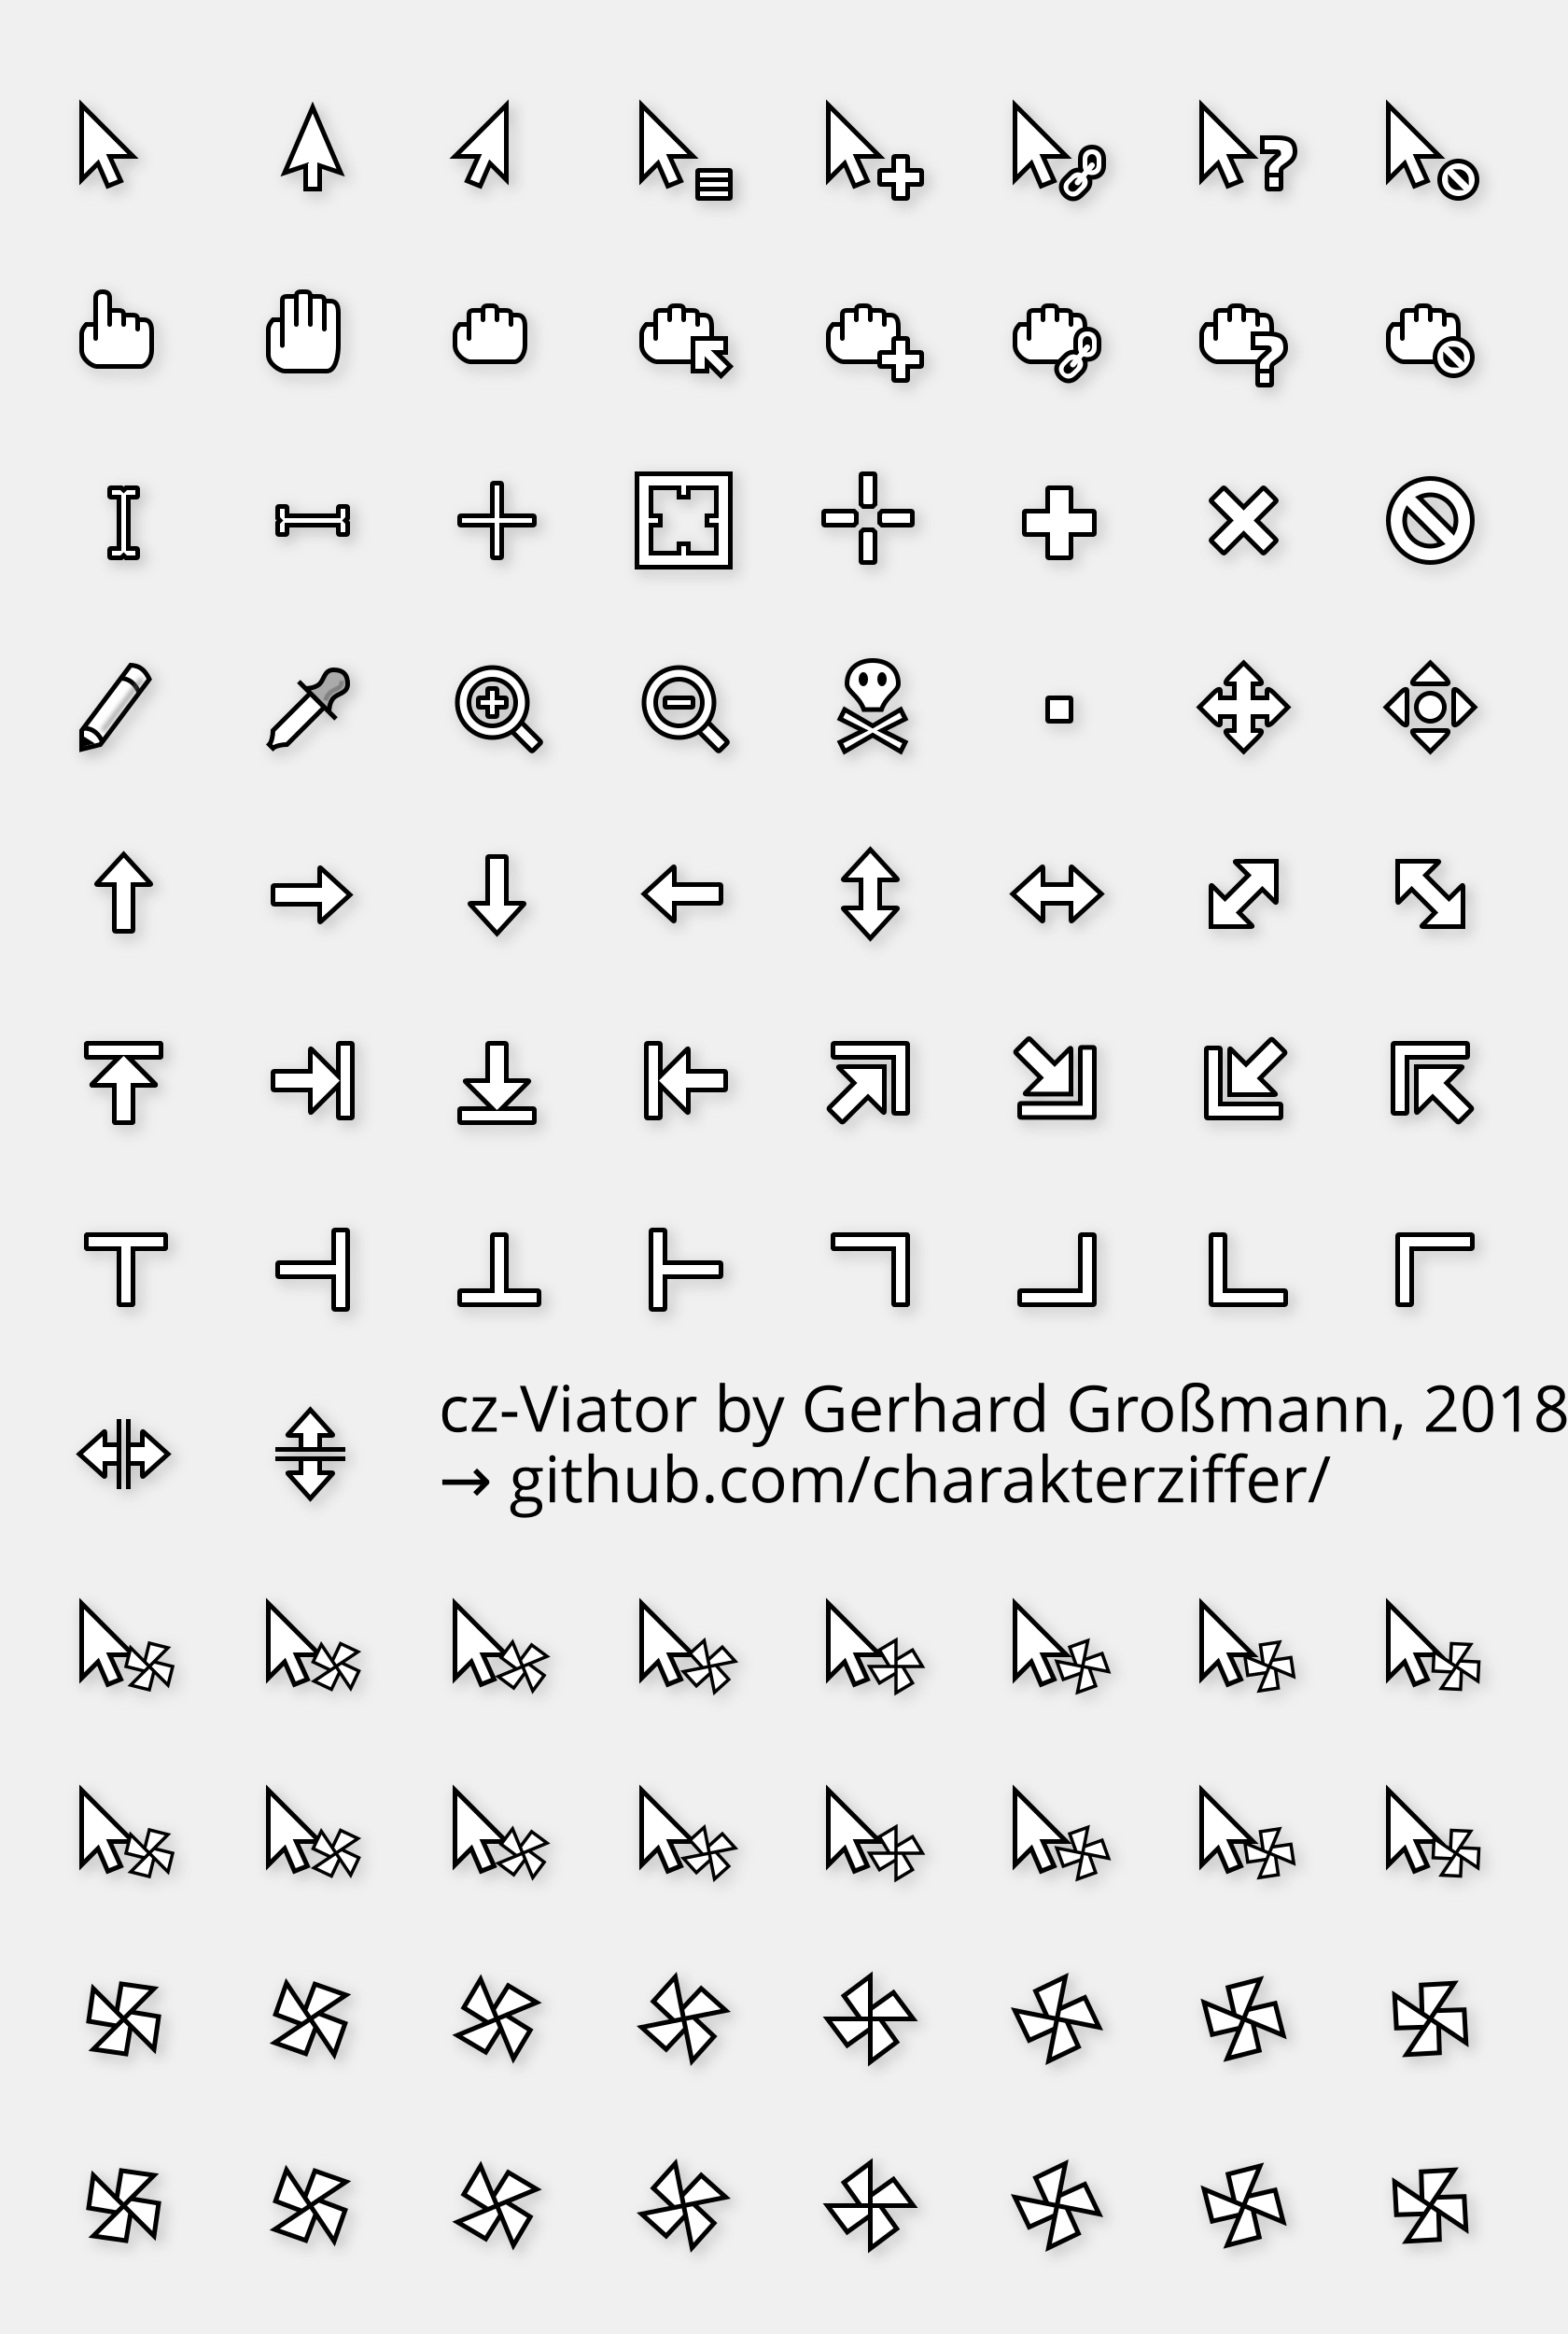
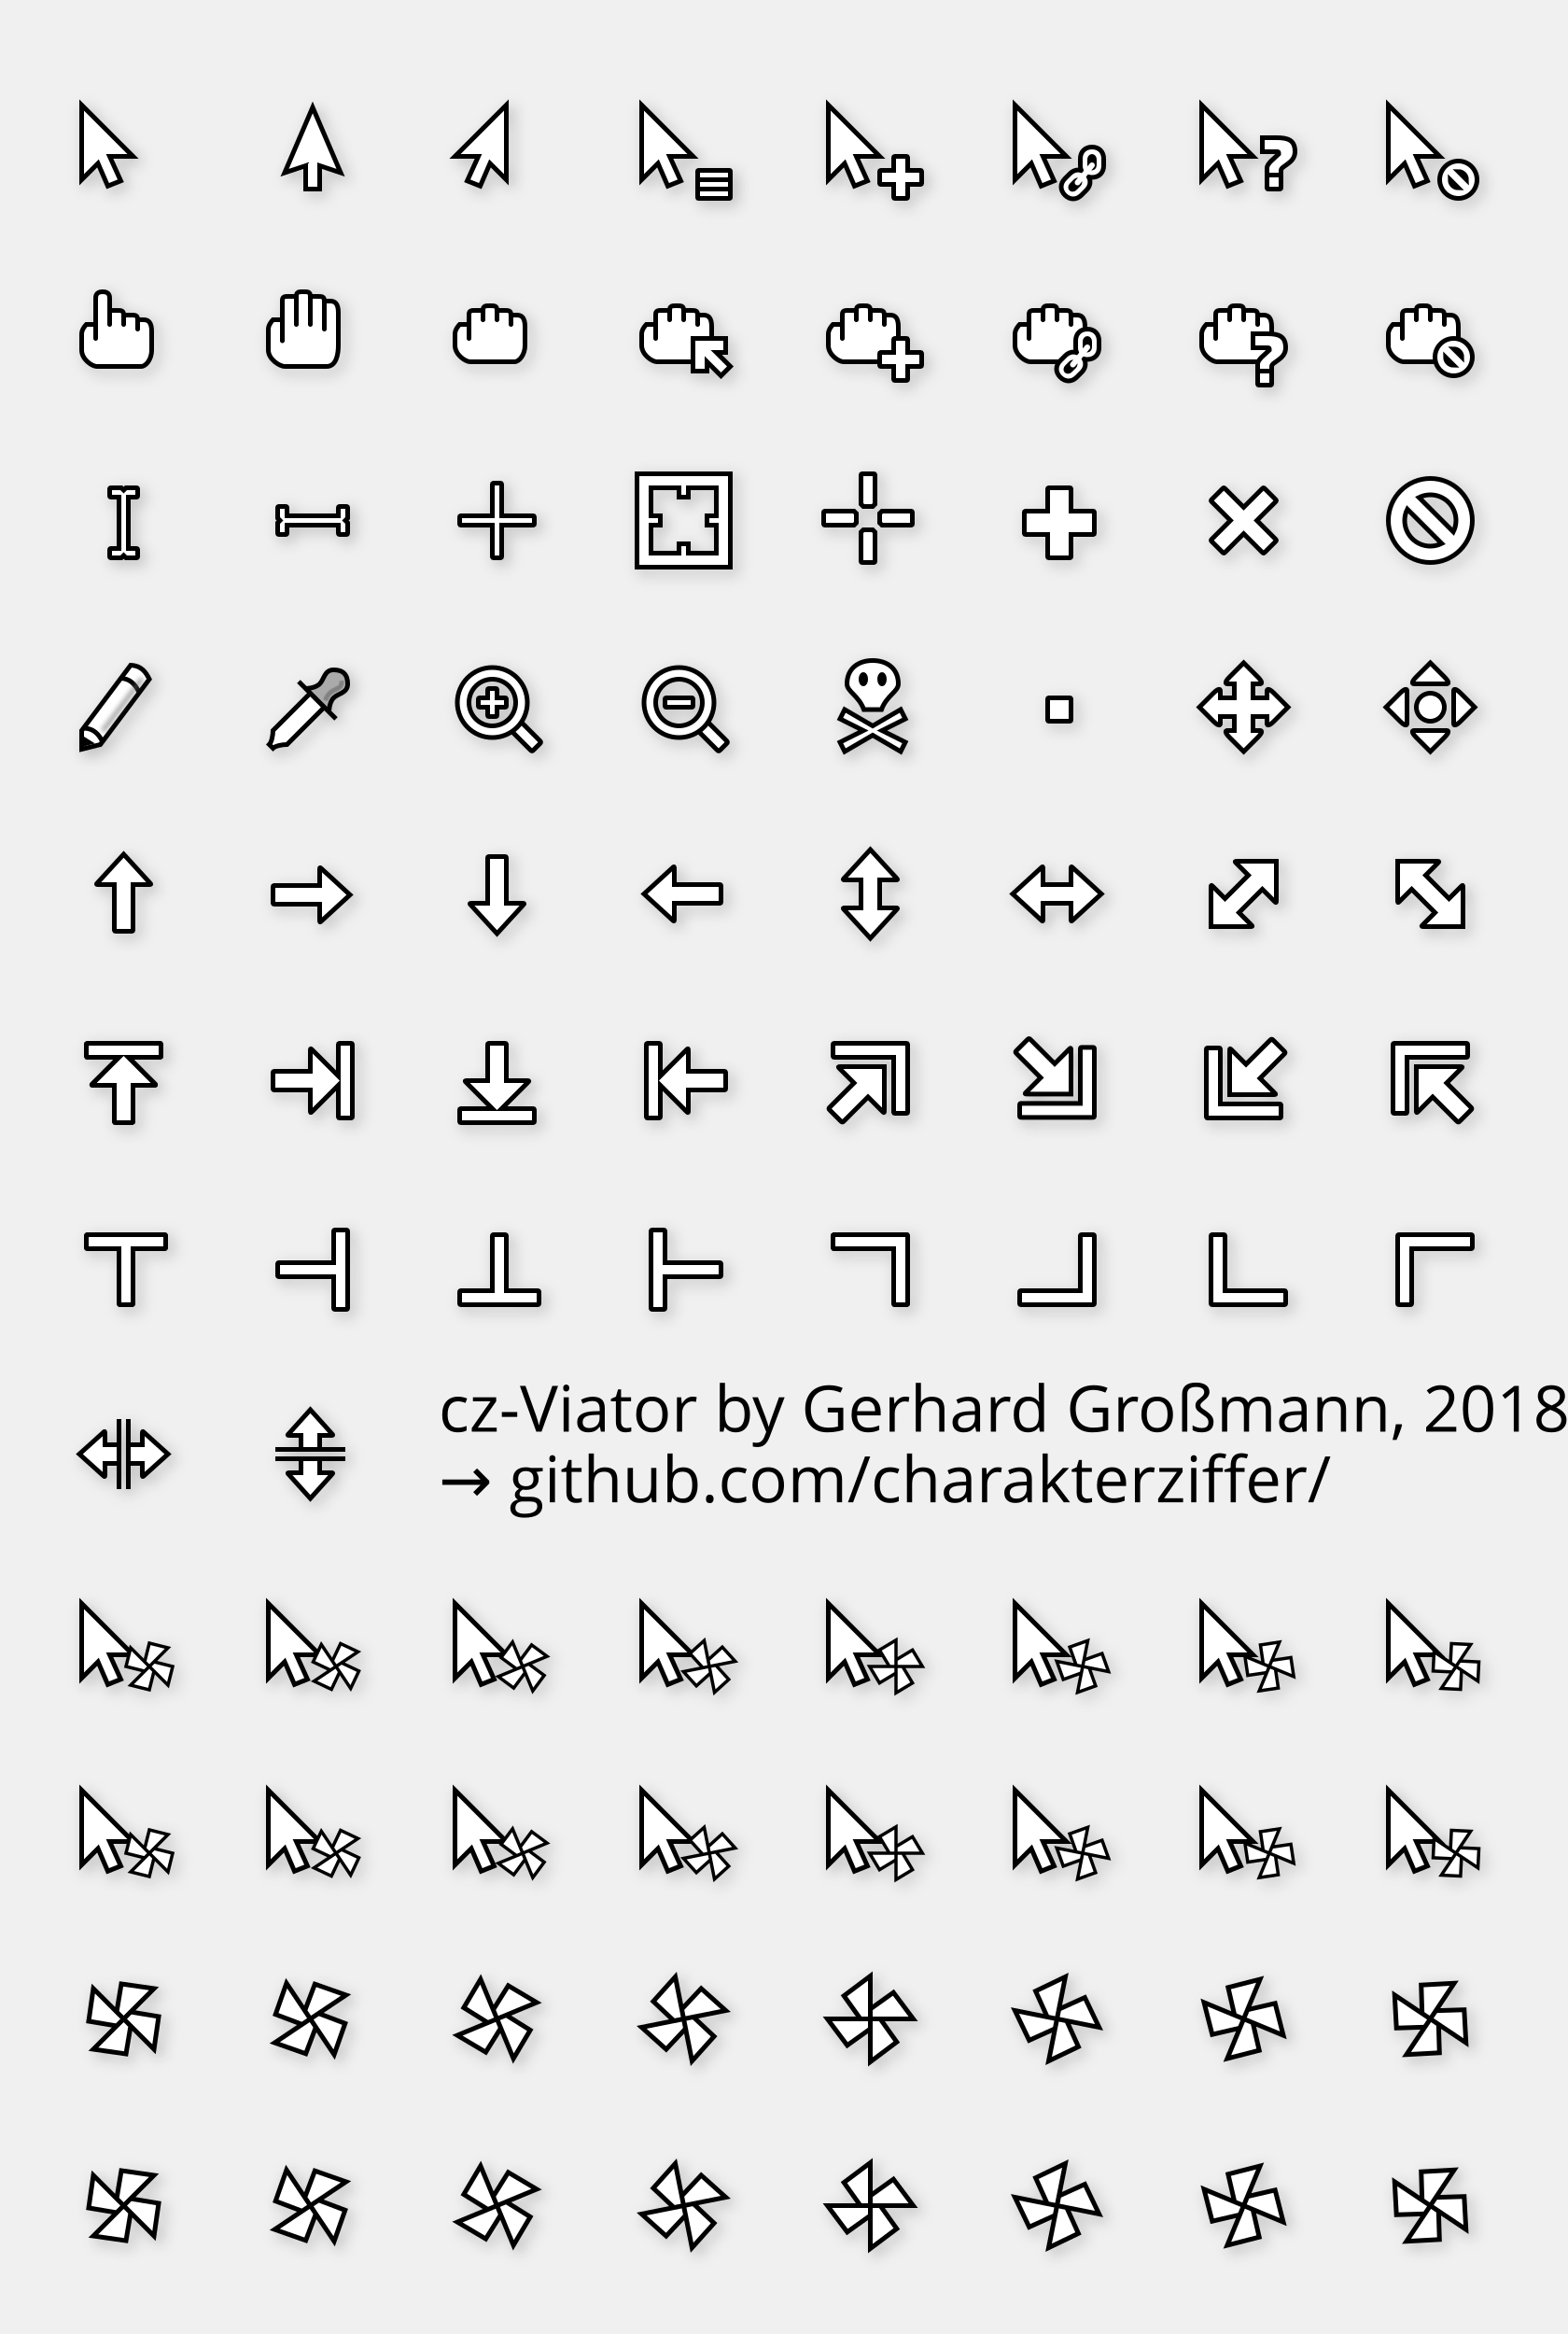
<svg xmlns="http://www.w3.org/2000/svg" xmlns:xlink="http://www.w3.org/1999/xlink" width="336" height="500" id="svg2" version="1.1">
  <defs id="defs4">
    <filter style="color-interpolation-filters:sRGB" id="shadow-blur" x="-0.012" width="1.024" y="-0.008" height="1.016">
      <feGaussianBlur stdDeviation="1.513" id="feGaussianBlur4499" />
    </filter>
    <filter style="color-interpolation-filters:sRGB" id="filter4484" x="-0.14" width="1.279" y="-0.105" height="1.21">
      <feGaussianBlur stdDeviation="0.495" id="feGaussianBlur4486" />
    </filter>
    <filter style="color-interpolation-filters:sRGB" id="filter4488" x="-0.132" width="1.264" y="-0.11" height="1.22">
      <feGaussianBlur stdDeviation="0.193" id="feGaussianBlur4490" />
    </filter>
  </defs>
  <g id="layer3" style="display:none;opacity:0.35;stroke:none" transform="translate(0,-80)">
    <rect style="fill:#cccc99" id="left_ptr" width="24" height="24" x="15" y="100" />
    <rect y="140" x="15" height="24" width="24" id="pointing_hand" style="fill:#99cccc" />
    <rect y="180" x="15" height="24" width="24" id="text" style="fill:#cccc99" />
    <rect y="220" x="15" height="24" width="24" id="pencil" style="fill:#99cccc" />
    <rect y="260" x="15" height="24" width="24" id="up-arrow" style="fill:#cccc99" />
    <rect y="300" x="15" height="24" width="24" id="n-resize" style="fill:#cccc99" />
    <rect y="340" x="15" height="24" width="24" id="top_tee" style="fill:#cccc99" />
    <rect y="380" x="15" height="24" width="24" id="col-resize" style="fill:#99cccc" />
    <rect y="420" x="15" height="24" width="24" id="progress-01" style="fill:#99cccc" />
    <rect y="460" x="15" height="24" width="24" id="progress-09" style="fill:#cc99cc" />
    <rect y="500" x="15" height="24" width="24" id="wait-01" style="fill:#cccc99" />
    <rect y="540" x="15" height="24" width="24" id="wait-09" style="fill:#cc99cc" />
    <rect y="100" x="55" height="24" width="24" id="center_ptr" style="fill:#cccc99" />
    <rect y="140" x="55" height="24" width="24" id="openhand" style="fill:#99cccc" />
    <rect y="180" x="55" height="24" width="24" id="vertical-text" style="fill:#cc99cc" />
    <rect y="220" x="55" height="24" width="24" id="color-picker" style="fill:#99cccc" />
    <rect y="260" x="55" height="24" width="24" id="right-arrow" style="fill:#cc99cc" />
    <rect y="300" x="55" height="24" width="24" id="e-resize" style="fill:#cc99cc" />
    <rect y="340" x="55" height="24" width="24" id="right_tee" style="fill:#cc99cc" />
    <rect y="380" x="55" height="24" width="24" id="row-resize" style="fill:#cc99cc" />
    <rect y="420" x="55" height="24" width="24" id="progress-02" style="fill:#cc99cc" />
    <rect y="460" x="55" height="24" width="24" id="progress-10" style="fill:#cc99cc" />
    <rect y="500" x="55" height="24" width="24" id="wait-02" style="fill:#cc99cc" />
    <rect y="540" x="55" height="24" width="24" id="wait-10" style="fill:#cc99cc" />
    <rect y="100" x="95" height="24" width="24" id="right_ptr" style="fill:#cccc99" />
    <rect y="140" x="95" height="24" width="24" id="closedhand" style="fill:#99cccc" />
    <rect y="180" x="95" height="24" width="24" id="crosshair" style="fill:#cccc99" />
    <rect y="220" x="95" height="24" width="24" id="zoom-in" style="fill:#cccc99" />
    <rect y="260" x="95" height="24" width="24" id="down-arrow" style="fill:#cc99cc" />
    <rect y="300" x="95" height="24" width="24" id="s-resize" style="fill:#cc99cc" />
    <rect y="340" x="95" height="24" width="24" id="bottom_tee" style="fill:#cc99cc" />
    <rect y="420" x="95" height="24" width="24" id="progress-03" style="fill:#cc99cc" />
    <rect y="460" x="95" height="24" width="24" id="progress-11" style="fill:#cc99cc" />
    <rect y="500" x="95" height="24" width="24" id="wait-03" style="fill:#cc99cc" />
    <rect y="540" x="95" height="24" width="24" id="wait-11" style="fill:#cc99cc" />
    <rect y="100" x="135" height="24" width="24" id="context-menu" style="fill:#cc99cc" />
    <rect y="140" x="135" height="24" width="24" id="dnd-move" style="fill:#cc99cc" />
    <rect y="180" x="135" height="24" width="24" id="dotbox" style="fill:#cccc99" />
    <rect y="220" x="135" height="24" width="24" id="zoom-out" style="fill:#cc99cc" />
    <rect y="260" x="135" height="24" width="24" id="left-arrow" style="fill:#cc99cc" />
    <rect y="300" x="135" height="24" width="24" id="w-resize" style="fill:#cc99cc" />
    <rect y="340" x="135" height="24" width="24" id="left_tee" style="fill:#cc99cc" />
    <rect y="420" x="135" height="24" width="24" id="progress-04" style="fill:#cc99cc" />
    <rect y="460" x="135" height="24" width="24" id="progress-12" style="fill:#cc99cc" />
    <rect y="500" x="135" height="24" width="24" id="wait-04" style="fill:#cc99cc" />
    <rect y="540" x="135" height="24" width="24" id="wait-12" style="fill:#cc99cc" />
    <rect y="100" x="175" height="24" width="24" id="copy" style="fill:#cc99cc" />
    <rect y="140" x="175" height="24" width="24" id="dnd-copy" style="fill:#cc99cc" />
    <rect y="180" x="175" height="24" width="24" id="cross" style="fill:#cccc99" />
    <rect y="220" x="175" height="24" width="24" id="pirate" style="fill:#cccc99" />
    <rect y="260" x="175" height="24" width="24" id="ns-resize" style="fill:#cccc99" />
    <rect y="300" x="175" height="24" width="24" id="ne-resize" style="fill:#cccc99" />
    <rect y="340" x="175" height="24" width="24" id="ur_angle" style="fill:#cccc99" />
    <rect y="420" x="175" height="24" width="24" id="progress-05" style="fill:#cc99cc" />
    <rect y="460" x="175" height="24" width="24" id="progress-13" style="fill:#cc99cc" />
    <rect y="500" x="175" height="24" width="24" id="wait-05" style="fill:#cc99cc" />
    <rect y="540" x="175" height="24" width="24" id="wait-13" style="fill:#cc99cc" />
    <rect y="100" x="215" height="24" width="24" id="link" style="fill:#99cccc" />
    <rect y="140" x="215" height="24" width="24" id="dnd-link" style="fill:#cc99cc" />
    <rect y="180" x="215" height="24" width="24" id="cell" style="fill:#cccc99" />
    <rect y="220" x="215" height="24" width="24" id="dot" style="fill:#cccc99" />
    <rect y="260" x="215" height="24" width="24" id="ew-resize" style="fill:#cc99cc" />
    <rect y="300" x="215" height="24" width="24" id="se-resize" style="fill:#cc99cc" />
    <rect y="340" x="215" height="24" width="24" id="lr_angle" style="fill:#cc99cc" />
    <rect y="420" x="215" height="24" width="24" id="progress-06" style="fill:#cc99cc" />
    <rect y="460" x="215" height="24" width="24" id="progress-14" style="fill:#cc99cc" />
    <rect y="500" x="215" height="24" width="24" id="wait-06" style="fill:#cc99cc" />
    <rect y="540" x="215" height="24" width="24" id="wait-14" style="fill:#cc99cc" />
    <rect y="100" x="255" height="24" width="24" id="help" style="fill:#cc99cc" />
    <rect y="140" x="255" height="24" width="24" id="dnd-ask" style="fill:#cc99cc" />
    <rect y="180" x="255" height="24" width="24" id="x-cursor" style="fill:#cccc99" />
    <rect y="220" x="255" height="24" width="24" id="move" style="fill:#cccc99" />
    <rect y="260" x="255" height="24" width="24" id="nesw-resize" style="fill:#cccc99" />
    <rect y="300" x="255" height="24" width="24" id="sw-resize" style="fill:#cc99cc" />
    <rect y="340" x="255" height="24" width="24" id="ll_angle" style="fill:#cc99cc" />
    <rect y="420" x="255" height="24" width="24" id="progress-07" style="fill:#cc99cc" />
    <rect y="460" x="255" height="24" width="24" id="progress-15" style="fill:#cc99cc" />
    <rect y="500" x="255" height="24" width="24" id="wait-07" style="fill:#cc99cc" />
    <rect y="540" x="255" height="24" width="24" id="wait-15" style="fill:#cc99cc" />
    <rect y="100" x="295" height="24" width="24" id="circle" style="fill:#cc99cc" />
    <rect y="140" x="295" height="24" width="24" id="dnd-no-drop" style="fill:#cc99cc" />
    <rect y="180" x="295" height="24" width="24" id="not-allowed" style="fill:#cccc99" />
    <rect y="220" x="295" height="24" width="24" id="all-scroll" style="fill:#cccc99" />
    <rect y="260" x="295" height="24" width="24" id="nwse-resize" style="fill:#cc99cc" />
    <rect y="300" x="295" height="24" width="24" id="nw-resize" style="fill:#cc99cc" />
    <rect y="340" x="295" height="24" width="24" id="ul_angle" style="fill:#cc99cc" />
    <rect y="420" x="295" height="24" width="24" id="progress-08" style="fill:#cc99cc" />
    <rect y="460" x="295" height="24" width="24" id="progress-16" style="fill:#cc99cc" />
    <rect y="500" x="295" height="24" width="24" id="wait-08" style="fill:#cc99cc" />
    <rect y="540" x="295" height="24" width="24" id="wait-16" style="fill:#cc99cc" />
  </g>
  <g id="layer2" style="opacity:0.3" transform="translate(0,-80)">
    <use transform="translate(1,-59)" style="filter:url(#shadow-blur)" x="0" y="0" xlink:href="#g4717" id="use4724" width="100%" height="100%" />
  </g>
  <g id="layer1" transform="translate(0,-140)" style="display:inline">
    <g id="g4717" style="fill:#ffffff;fill-opacity:1;stroke:#000000;stroke-opacity:1">
      <path id="path4472" transform="translate(0,60)" d="m 306.5,182.5 a 9,9 0 0 0 -9,9 9,9 0 0 0 9,9 9,9 0 0 0 9,-9 9,9 0 0 0 -9,-9 z m 0,3.5 a 5.5,5.5 0 0 1 5.5,5.5 5.5,5.5 0 0 1 -0.572,2.428 l -7.359,-7.359 A 5.5,5.5 0 0 1 306.5,186 Z m -4.928,3.072 7.359,7.359 A 5.5,5.5 0 0 1 306.5,197 a 5.5,5.5 0 0 1 -5.5,-5.5 5.5,5.5 0 0 1 0.572,-2.428 z" />
      <use y="0" x="0" transform="translate(40,0)" height="100%" width="100%" id="use5721" xlink:href="#g5531-6" />
      <use y="0" x="0" height="100%" width="100%" id="use5723" transform="translate(80,0)" xlink:href="#g5531-6" />
      <use y="0" x="0" height="100%" width="100%" id="use5725" transform="translate(120,0)" xlink:href="#g5531-6" />
      <use y="0" x="0" height="100%" width="100%" id="use5727" transform="translate(160,0)" xlink:href="#g5531-6" />
      <use y="0" x="0" height="100%" width="100%" id="use5729" transform="translate(200,0)" xlink:href="#g5531-6" />
      <path id="path6399" d="m 24,244.5 2,0 0.5,0.5 0.5,-0.5 2,0 c 0.507,-0.011 0.5,0 0.5,0.5 l 0,1 c 0,0.5 0,0.5 -0.5,0.5 l -1.5,0 0,11 1.5,0 c 0.5,0 0.5,0 0.5,0.5 l 0,1 c 0,0.5 0,0.5 -0.5,0.5 l -2,0 -0.5,-0.5 -0.5,0.5 -2,0 c -0.5,0 -0.5,0 -0.5,-0.5 l 0,-1 c 0,-0.5 0,-0.5 0.5,-0.5 l 1.5,0 0,-11 -1.5,0 c -0.5,0 -0.5,0 -0.5,-0.5 l 0,-1 c 0,-0.5 0,-0.5 0.5,-0.5 z" />
      <path id="path6418" d="m 105.5,250.5 -6.5,0 c -0.5,0 -0.5,0 -0.5,0.5 l 0,1 c 0,0.5 0,0.5 0.5,0.5 l 6.5,0 0,6.5 c 0,0.5 0,0.5 0.5,0.5 l 1,0 c 0.5,0 0.5,0 0.5,-0.5 l 0,-6.5 6.5,0 c 0.5,0 0.5,0 0.5,-0.5 l 0,-1 c 0,-0.5 0,-0.5 -0.5,-0.5 l -6.5,0 0,-6.5 c 0,-0.5 0,-0.5 -0.5,-0.5 l -1,0 c -0.5,0 -0.5,0 -0.5,0.5 z" />
      <path id="path6459" d="m 136.5,241.5 0,20 20,0 0,-20 z m 3,3 6,0 0,2 2,0 0,-2 6,0 0,6 -2,0 0,2 2,0 0,6 -6,0 0,-2 -2,0 0,2 -6,0 0,-6 2,0 0,-2 -2,0 z" />
      <path id="path6511" d="m 185,241.5 c -0.5,0 -0.5,0 -0.5,0.5 l 0,6 0.5,0.5 2,0 0.5,-0.5 0,-6 c 0,-0.5 0,-0.5 -0.5,-0.5 z m -8,8 c -0.5,0 -0.5,0 -0.5,0.5 l 0,2 c 0,0.5 0,0.5 0.5,0.5 l 6,0 0.5,-0.5 0,-2 -0.5,-0.5 z m 12,0 -0.5,0.5 0,2 0.5,0.5 6,0 c 0.5,0 0.5,0 0.5,-0.5 l 0,-2 c 0,-0.5 0,-0.5 -0.5,-0.5 z m -4,4 -0.5,0.5 0,6 c 0,0.5 0,0.5 0.5,0.5 l 2,0 c 0.5,0 0.5,0 0.5,-0.5 l 0,-6 -0.5,-0.5 z" />
      <path style="fill:#ffffff;fill-opacity:1;stroke:#000000;stroke-width:1px;stroke-opacity:1" id="path6418-1" d="m 224.5,249.5 -4.5,0 c -0.5,0 -0.5,0 -0.5,0.5 l 0,4 c 0,0.5 0,0.5 0.5,0.5 l 4.5,0 0,4.5 c 0,0.5 0,0.5 0.5,0.5 l 4,0 c 0.5,0 0.5,0 0.5,-0.5 l 0,-4.5 4.5,0 c 0.5,0 0.5,0 0.5,-0.5 l 0,-4 c 0,-0.5 0,-0.5 -0.5,-0.5 l -4.5,0 0,-4.5 c 0,-0.5 0,-0.5 -0.5,-0.5 l -4,0 c -0.5,0 -0.5,0 -0.5,0.5 z" />
      <path id="path6418-1-9" d="m 263.665,251.5 -3.899,3.899 c -0.354,0.354 -0.354,0.354 0,0.709 l 2.127,2.126 c 0.354,0.354 0.354,0.354 0.709,0 l 3.899,-3.898 3.899,3.899 c 0.354,0.354 0.354,0.354 0.709,0 l 2.127,-2.127 c 0.354,-0.354 0.354,-0.354 0,-0.709 l -3.899,-3.899 3.898,-3.899 c 0.354,-0.354 0.354,-0.354 0,-0.709 l -2.126,-2.127 c -0.354,-0.354 -0.354,-0.354 -0.709,0 l -3.899,3.899 -3.899,-3.899 c -0.354,-0.354 -0.354,-0.354 -0.709,0 l -2.127,2.127 c -0.354,0.354 -0.354,0.354 0,0.709 z" />
      <path id="path6769" d="m 25.5,407.5 -6.5,0 c -0.5,0 -0.5,0 -0.5,-0.5 l 0,-2 c 0,-0.5 0,-0.5 0.5,-0.5 l 16,0 c 0.5,0 0.5,0 0.5,0.5 l 0,2 c 0,0.5 0,0.5 -0.5,0.5 l -6.5,0 0,11.5 c 0,0.5 0,0.5 -0.5,0.5 l -2,0 c -0.5,0 -0.5,0 -0.5,-0.5 z" />
      <path id="path6915" d="m 19,363.5 c -0.5,0 -0.5,0 -0.5,0.5 l 0,2 c 0,0.5 0,0.5 0.5,0.5 l 6.5,0 -5.5,5.5 c -0.5,0.5 -0.5,0.5 0.5,0.5 l 4,0 0,7.5 c 0,0.5 0,0.5 0.5,0.5 l 3,0 c 0.5,0 0.5,0 0.5,-0.5 l 0,-7.5 4,2e-4 c 1,2e-4 1,2e-4 0.5,-0.5 l -5.5,-5.5 6.5,0 c 0.5,0 0.5,0 0.5,-0.5 l 0,-2 c 0,-0.5 0,-0.5 -0.5,-0.5 z" />
      <path id="path6915-7" d="m 179,363.5 c -0.5,0 -0.5,0 -0.5,0.5 l 0,2 c 0,0.5 0,0.5 0.5,0.5 l 12.5,0 0,11.5 c 0,0.5 0,0.5 0.5,0.5 l 2,0 c 0.5,0 0.5,0 0.5,-0.5 l 0,-14 c 0,-0.5 0,-0.5 -0.5,-0.5 l -15,0 z m 1.5,5 c -1,0 -1,0 -0.5,0.5 l 3,3 -5,5 c -0.5,0.5 -0.5,0.5 0,1 l 2,2 c 0.5,0.5 0.5,0.5 1,0 l 5,-5 3,3 c 0.5,0.5 0.5,0.5 0.5,-0.5 l 0,-9 -9,0 z" />
      <path id="path6915-7-2-2-7" d="m 265.5,324.5 c -1,0 -1,0 -0.5,0.5 l 2.5,2.5 -5,5 -2.5,-2.5 c -0.5,-0.5 -0.5,-0.5 -0.5,0.5 l 0,8 8,0 c 1,0 1,0 0.5,-0.5 l -2.5,-2.5 5,-5 2.5,2.5 c 0.5,0.5 0.5,0.5 0.5,-0.5 l 0,-8 z" />
      <path id="path6915-2" d="m 192,335 c 0.458,-0.5 0.5,-0.5 -0.5,-0.5 l -3,-4e-4 0,-6 3,4e-4 c 1,5e-4 0.958,5e-4 0.5,-0.5 l -5.5,-6 -5.5,6 c -0.459,0.5 -0.5,0.5 0.5,0.5 l 3,-4e-4 0,6 -3,4e-4 c -1,5e-4 -0.958,5e-4 -0.5,0.5 l 5.5,6 z" />
      <path id="path6915-2-7" d="m 28,339.5 c 0.5,0 0.5,0 0.5,-0.5 l -2e-4,-9.5 3,5e-4 c 1,5e-4 0.958,5e-4 0.5,-0.5 l -5.5,-6 -5.5,6 c -0.459,0.5 -0.5,0.5 0.5,0.5 l 3,-5e-4 3e-4,9.5 c 2e-4,0.5 2e-4,0.5 0.5,0.5 z" />
      <g id="g4801">
        <path d="m 22,447 -5,4.5 5,4.5 c 0.503,0.453 0.497,0.5 0.498,-0.5 l 0,-2 3,0 0,-4 -3,0 0,-2 C 22.5,446.5 22.5,446.5 22,447 Z m 8.498,0.5 0,2 -3,0 0,4 3,0 0,2 c -6e-4,1 0,0.954 0.5,0.5 L 36,451.5 31,447 c -0.5,-0.5 -0.5,-0.5 -0.501,0.5 z" id="path7305" />
        <path d="m 27.5,444 0,15 m -2,0 0,-15" id="path7274" style="fill-opacity:1;stroke:#010101;stroke-opacity:1" />
      </g>
      <path id="path7301-8-3" d="m 271.5,293.5 0,1.5 c 0,0.5 0.5,0.5 1.5,-0.5 l 3,-3 -3,-3 c -1,-1 -1.5,-1 -1.5,-0.5 l 0,1.5 -3,0 0,-3 1.5,0 c 0.5,0 0.5,-0.5 -0.5,-1.5 l -3,-3 -3,3 c -1,1 -1,1.5 -0.5,1.5 l 1.5,0 0,3 -3,0 0,-1.5 c 0,-0.5 -0.5,-0.5 -1.5,0.5 l -3,3 3,3 c 1,1 1.5,1 1.5,0.5 l 0,-1.5 3,0 0,3 -1.5,0 c -0.5,0 -0.5,0.5 0.5,1.5 l 3,3 3,-3 c 1,-1 1,-1.5 0.5,-1.5 l -1.5,0 0,-3 z" />
      <path id="path6418-1-6" d="m 225,289.5 c -0.5,0 -0.5,0 -0.5,0.5 l 0,4 c 0,0.5 0,0.5 0.5,0.5 l 4,0 c 0.5,0 0.5,0 0.5,-0.5 l 0,-4 c 0,-0.5 0,-0.5 -0.5,-0.5 z" />
      <path id="path7301-8-3-7" transform="translate(0,60)" d="m 306.5,222 -3,3 c -1,1 -1,1.5 -0.5,1.5 l 7,0 c 0.5,1e-4 0.5,-0.5 -0.5,-1.5 l -3,-3 z m -5.211,5.674 C 301.055,227.64 300.625,227.875 300,228.5 l -3,3 3,3 c 1,1 1.5,1 1.5,0.5 l 0,-7 c 0,-0.188 -0.07,-0.306 -0.211,-0.326 z m 10.422,0 C 311.57,227.694 311.5,227.812 311.5,228 l 0,7 c -10e-5,0.5 0.5,0.5 1.5,-0.5 l 3,-3 -3,-3 c -0.625,-0.625 -1.055,-0.86 -1.289,-0.826 z M 303,236.5 c -0.5,-1e-4 -0.5,0.5 0.5,1.5 l 3,3 3,-3 c 0.625,-0.625 0.86,-1.055 0.826,-1.289 C 310.306,236.57 310.188,236.5 310,236.5 l -7,0 z" />
      <g transform="translate(0.5,0.5)" id="g4985">
        <path d="m 110.5,293.5 4.5,4.5 c 0.5,0.5 0.5,0.5 0,1 l -1,1 c -0.5,0.5 -0.5,0.5 -1,0 l -4.5,-4.5 z" id="path4415" />
        <path d="m 105,282.5 c -4.142,0 -7.5,3.358 -7.5,7.5 0,4.142 3.358,7.5 7.5,7.5 4.142,0 7.5,-3.358 7.5,-7.5 0,-4.142 -3.358,-7.5 -7.5,-7.5 z m 0,2.5 c 2.761,0 5,2.239 5,5 0,2.761 -2.239,5 -5,5 -2.761,0 -5,-2.239 -5,-5 0,-2.761 2.239,-5 5,-5 z" id="path6418-3" />
      </g>
      <path id="path4439-9" d="m 28,282.5 c 2.344,0.134 3.255,1.496 4,3 l -10.5,14 -4,1 0,-4 z" />
      <path id="path4441-3" d="m 18,296 c 1.963,0.024 3.189,1.219 4,3" />
      <path id="path4441-3-2" d="m 25.784,285.298 c 1.963,0.024 3.189,1.219 4,3" />
      <path id="path4643" d="m 57.707,299.492 c 0.5,-0.5 0.793,-2 0.793,-3 l 8,-8 3,3 -8,8 c -1,0 -2.492,0.293 -3,0.793 z" />
      <path style="fill:#aaaaaa;stroke:#010101;stroke-opacity:1" id="path4645" d="m 64,286 8,8 -1.5,-1.5 c 0,0 0,-2 1,-3 1,-1 3,-1 3,-3 0,-2 -1,-3 -3,-3 -2,0 -2,2 -3,3 -1,1 -3,1 -3,1 z" />
      <path style="opacity:0.6;stroke:#666666;filter:url(#filter4488)" transform="matrix(0,-1,-1,0,358.3852,358.5032)" id="path4648" d="m 68.46,288.665 c 3,-1 1.875,-3.665 4.205,-3.498" />
      <path d="m 187,141.5 c -3.038,0 -5.5,1.686 -5.5,5 0,1.657 2.5,2.5 3.611,5.5 l 3.777,0 c 1.111,-3 3.611,-3.843 3.611,-5.5 0,-3.314 -2.462,-5 -5.5,-5 z m -2,3 a 0.5,1 0 0 1 0.5,1 0.5,1 0 0 1 -0.5,1 0.5,1 0 0 1 -0.5,-1 0.5,1 0 0 1 0.5,-1 z m 4,0 a 0.5,1 0 0 1 0.5,1 0.5,1 0 0 1 -0.5,1 0.5,1 0 0 1 -0.5,-1 0.5,1 0 0 1 0.5,-1 z m -8,7.5 -1,2 5,2.5 -5,2.5 1,2 6,-3.5 6,3.5 1,-2 -5,-2.5 5,-2.5 -1,-2 -6,3.5 -6,-3.5 z" transform="translate(0,140)" id="path5039" />
      <path id="path5079" d="m 25.88,178.741 -2.38,-5.241 5,0 -11,-11 0,16 3.5,-3.5 2.097,4.849 z" />
      <use y="0" x="0" height="100%" width="100%" transform="matrix(-1,0,0,1,126,0)" id="use5119" xlink:href="#path5079" />
      <path id="path5079-5" d="m 68.5,180.5 0,-5 4.5,1.5 -6,-14 -6,14 4.5,-1.5 0,5 z" />
      <path id="path4359" d="m 192,173.5 c -0.5,2e-4 -0.5,2e-4 -0.5,0.5 l 0,2.5 -2.5,0 c -0.5,4e-4 -0.5,4e-4 -0.5,0.5 l 0,2 c -2e-4,0.5 -2e-4,0.5 0.5,0.5 l 2.5,0 0,2.5 c 0,0.5 0,0.5 0.5,0.5 l 2,0 c 0.5,0 0.5,0 0.5,-0.5 l 0,-2.5 2.5,0 c 0.5,0 0.5,0 0.5,-0.5 l 0,-2 c 0,-0.5 0,-0.5 -0.5,-0.5 l -2.5,0 0,-2.5 c -2e-4,-0.5 -2e-4,-0.5 -0.5,-0.5 l -2,0 z" />
      <g id="g5610">
        <path d="m 270.5,169.5 0,3 3,0 c 0.5,0 0.5,0 0.5,0.5 -1,1 -2.5,2 -2.5,3 l -10e-5,4 c 0,0.5 0,0.5 0.5,0.5 l 2,0 c 0.5,0 0.5,0 0.5,-0.5 l 0,-3.5 c 0,-1 3,-1.5 3,-4 0,-2.5 -1.5,-3 -4,-3 z" id="path6418-1-6-7" />
        <path d="m 271.5,177.5 3,0" id="path4395" />
      </g>
      <g id="g5604" transform="translate(-0.999775,0)">
        <path d="m 235,171.5 c -1.5,0 -2.5,1 -2.5,2.5 l 0,1.5 c 0,0.376 0.064,0.72 0.182,1.025 -0.824,-0.257 -1.704,-0.036 -2.424,0.684 l -1.06,1.06 c -1.061,1.061 -1.061,2.474 0,3.535 1.061,1.061 2.474,1.061 3.535,0 l 1.061,-1.061 c 0.84,-0.84 1,-1.901 0.514,-2.834 0.218,0.052 0.446,0.09 0.693,0.09 1.5,0 2.5,-1 2.5,-2.5 l 0,-1.5 c 0,-1.5 -1,-2.5 -2.5,-2.5 z" id="path4505" />
        <path d="m 235,176 c -0.25,0 -0.5,-0.286 -0.5,-0.643 l 0,-1.214 c 0,-0.357 0.25,-0.643 0.5,-0.643 0.25,0 0.5,0.286 0.5,0.643 l 0,1.214 C 235.5,175.714 235.25,176 235,176 Z" id="path4508" />
        <path d="m 230.616,179.645 0.858,-0.858 c 0.252,-0.253 0.637,-0.279 0.808,-0.101 0.177,0.177 0.15,0.562 -0.101,0.808 l -0.858,0.858 c -0.253,0.253 -0.637,0.279 -0.811,0.102 -0.174,-0.177 -0.147,-0.562 0.104,-0.809 z" id="path4508-6" />
        <path style="stroke:#ffffff;stroke-width:1.2;stroke-linecap:round" d="m 235,175.4 -3.1,3.7" id="path4393" />
      </g>
      <g id="g5614" transform="matrix(0,-1,1,0,134,491)">
        <path d="m 312.5,174.5 c -2.209,0 -4,1.791 -4,4 0,2.209 1.791,4 4,4 2.209,0 4,-1.791 4,-4 0,-2.209 -1.791,-4 -4,-4 z" id="path4556-6" />
        <path d="m 312.5,36.75 a 1.75,1.75 0 0 0 -1.75,1.75 l 1.75,-1.75 z m 1.75,1.75 -1.75,1.75 a 1.75,1.75 0 0 0 1.75,-1.75 z" transform="translate(0,140)" id="path4564-2" />
      </g>
      <path id="path4359-9" d="m 149.889,176.5 c -0.389,0 -0.389,0 -0.389,0.333 l 0,5.333 c 0,0.333 0,0.333 0.389,0.333 l 6.222,0 c 0.389,0 0.389,0 0.389,-0.333 l 0,-5.333 c -1e-4,-0.333 -1e-4,-0.333 -0.389,-0.333 z" />
      <path id="path4625" d="m 149.889,178.5 6.222,0" />
      <path id="path4627" d="m 149.889,180.5 6.222,0" />
      <path id="path5470" d="m 148.5,212.5 0,7 3,0 0,-2 3,3 2,-2 -3,-3 2,0 0,-3 z" />
      <path id="path4727-9-3" d="m 17.5,215 c 0,2 2.25,3.5 3.25,3.5 l 9.5,0 c 1,0 2.25,-1.5 2.25,-3.5 l 0,-4 c 0,-2 -0.75,-2.5 -1.75,-2.5 l -1.25,0 c 0,-1 -0.5,-1 -1.5,-1 l -1.5,0 c 0,-1 -0.5,-1 -1.5,-1 l -1.5,0 0,-2.5 c 0,-0.5 0,-1.5 -1.5,-1.5 -1.5,0 -1.5,1.029 -1.5,1.5 l 0,5.5 -2,0 c 0,0 -1,1 -1,2 z" />
      <path id="path4729-2-1" d="m 23.5,206.5 0,3" style="stroke-linecap:round" />
      <path id="path4731-2-9" d="m 26.5,207.5 0,2" style="stroke-linecap:round" />
      <path id="path4733-8-4" d="m 29.5,208.5 0,2" style="stroke-linecap:round" />
      <path id="path4729-5-9-7" d="m 20.5,209.5 0,3" style="stroke-linecap:round" />
      <g id="g5531" transform="translate(0,1)">
-         <path d="m 57.5,215 c 0,2 2.5,3.5 3.5,3.5 l 9,0 c 2,0 2.5,-3.5 2.5,-5.5 l 0,-7 c 0,-2 -0.75,-2.5 -1.75,-2.5 l -1.25,0 c 0,-1 -0.5,-1 -1.5,-1 l -1.5,0 c 0,-1 -0.5,-1 -1.5,-1 -1,0 -1.5,0 -1.5,1 l -2,0 c -1,0 -1,0.529 -1,1 l 0,4 -2,0 c 0,0 -1,1 -1,2 z" id="path4727-9-8" />
+         <path d="m 57.5,214 c 0,2 2.5,3.5 3.5,3.5 l 9,0 c 2,0 2.5,-2.5 2.5,-4.5 l 0,-7 c 0,-2 -0.75,-2.5 -1.75,-2.5 l -1.25,0 c 0,-1 -0.5,-1 -1.5,-1 l -1.5,0 c 0,-1 -0.5,-1 -1.5,-1 -1,0 -1.5,0 -1.5,1 l -2,0 c -1,0 -1,0.529 -1,1 l 0,4 -2,0 c 0,0 -1,1 -1,2 z" id="path4727-9-8" />
        <path d="m 63.5,202.5 0,6" id="path4729-2-4" style="stroke-linecap:round" />
        <path d="m 66.5,202.5 0,6" id="path4731-2-5" style="stroke-linecap:round" />
        <path d="m 69.5,203.5 0,6" id="path4733-8-0" style="stroke-linecap:round" />
-         <path d="m 60.5,207.5 0,5.5" id="path4729-5-9-3" style="stroke-linecap:round" />
+         <path d="m 60.5,207.5 0,4.5" id="path4729-5-9-3" style="stroke-linecap:round" />
      </g>
      <use y="0" x="0" height="100%" width="100%" transform="translate(-1,38)" id="use5619" xlink:href="#g5614" />
      <use y="0" x="0" height="100%" width="100%" transform="translate(-2,42)" id="use5621" xlink:href="#g5610" />
      <use y="0" x="0" height="100%" width="100%" transform="translate(-1.000225,39)" id="use5623" xlink:href="#g5604" />
      <use y="0" x="0" height="100%" width="100%" transform="translate(0,39)" id="use5625" xlink:href="#path4359" />
      <use y="0" x="0" height="100%" width="100%" transform="translate(120,0)" id="use5649" xlink:href="#path5079" />
      <use y="0" x="0" height="100%" width="100%" id="use5651" transform="translate(160,0)" xlink:href="#path5079" />
      <use y="0" x="0" height="100%" width="100%" id="use5653" transform="translate(200,0)" xlink:href="#path5079" />
      <use y="0" x="0" height="100%" width="100%" id="use5655" transform="translate(240,0)" xlink:href="#path5079" />
      <use y="0" x="0" height="100%" width="100%" id="use5657" transform="translate(280,0)" xlink:href="#path5079" />
      <g transform="translate(40,0)" id="g5531-6">
        <path d="m 57.5,214 c 0,2 2.25,3.5 3.25,3.5 l 9.5,0 c 1,0 2.25,-1.5 2.25,-3.5 l 0,-4 c 0,-2 -0.75,-2.5 -1.75,-2.5 l -1.25,0 c 0,-1 -0.5,-1 -1.5,-1 l -1.5,0 c 0,-1 -0.5,-1 -1.5,-1 -1,0 -1.5,0 -1.5,1 l -2,0 c -1,0 -1,0.529 -1,1 l 0,2 -2,0 c 0,0 -1,1 -1,2 z" id="path4727-9-8-1" />
        <path d="m 63.5,206.5 0,2" id="path4729-2-4-0" style="stroke-linecap:round" />
        <path d="m 66.5,206.5 0,2" id="path4731-2-5-6" style="stroke-linecap:round" />
        <path d="m 69.5,207.5 0,2" id="path4733-8-0-3" style="stroke-linecap:round" />
        <path d="m 60.5,209.5 0,3" id="path4729-5-9-3-2" style="stroke-linecap:round" />
      </g>
      <use y="0" x="0" transform="matrix(0,-1,1,0,-185,278)" height="100%" width="100%" id="use4714" xlink:href="#path6399" />
      <use y="0" x="0" height="100%" width="100%" transform="matrix(0,1,-1,0,398,305.1984)" id="use4716" xlink:href="#path6915-2-7" />
      <use y="0" x="0" height="100%" width="100%" transform="matrix(-1,0,0,-1,133,663)" id="use4716-3" xlink:href="#path6915-2-7" />
      <use y="0" x="0" height="100%" width="100%" transform="matrix(0,-1,1,0,-185,358)" id="use4716-6" xlink:href="#path6915-2-7" />
      <use y="0" x="0" height="100%" width="100%" id="use4743" xlink:href="#path6915" />
      <use y="0" x="0" height="100%" width="100%" id="use4745" xlink:href="#path6769" />
      <use y="0" x="0" transform="matrix(0,1,-1,0,439,345)" height="100%" width="100%" id="use4743-7" xlink:href="#path6915" />
      <use y="0" x="0" transform="matrix(0,1,-1,0,479,385)" height="100%" width="100%" id="use4745-5" xlink:href="#path6769" />
      <use y="0" x="0" transform="matrix(-1,0,0,-1,133,744)" height="100%" width="100%" id="use4743-7-3" xlink:href="#path6915" />
      <use y="0" x="0" transform="matrix(-1,0,0,-1,134,824)" height="100%" width="100%" id="use4745-5-5" xlink:href="#path6769" />
      <use y="0" x="0" transform="matrix(0,-1,1,0,-225,398)" height="100%" width="100%" id="use4743-7-3-6" xlink:href="#path6915" />
      <use y="0" x="0" transform="matrix(0,-1,1,0,-265,439)" height="100%" width="100%" id="use4745-5-5-2" xlink:href="#path6769" />
      <use y="0" x="0" height="100%" width="100%" transform="matrix(0,-1,1,0,-385,478)" id="use4805" xlink:href="#g4801" />
      <use y="0" x="0" height="100%" width="100%" transform="matrix(1,0,0,-1,40,742.8748)" id="use4807" xlink:href="#path6915-7" />
      <path d="m 194.5,405 c 0,-0.5 0,-0.5 -0.5,-0.5 l -15,0 c -0.5,0 -0.5,0 -0.5,0.5 l 0,2 c 0,0.5 0,0.5 0.5,0.5 l 12.5,0 0,11.5 c 0,0.5 0,0.5 0.5,0.5 l 2,0 c 0.5,0 0.5,0 0.5,-0.5 z" id="use4809" />
      <use y="0" x="0" height="100%" width="100%" transform="matrix(-1,0,0,-1,453,743)" id="use4807-1" xlink:href="#path6915-7" />
      <use y="0" x="0" height="100%" width="100%" transform="matrix(-1,0,0,1,493,0)" id="use4807-1-7" xlink:href="#path6915-7" />
      <use y="0" x="0" height="100%" width="100%" id="use4849" xlink:href="#use4809" />
      <use y="0" x="0" transform="matrix(1,0,0,-1,40,824)" height="100%" width="100%" id="use4849-0" xlink:href="#use4809" />
      <use y="0" x="0" transform="matrix(-1,0,0,-1,454,824)" height="100%" width="100%" id="use4849-0-9" xlink:href="#use4809" />
      <use y="0" x="0" transform="matrix(-1,0,0,1,494,0)" height="100%" width="100%" id="use4849-0-9-3" xlink:href="#use4809" />
      <use y="0" x="0" height="100%" width="100%" transform="matrix(0,-1,1,0,-105,518)" id="use4896" xlink:href="#path6915-2" />
      <use y="0" x="0" height="100%" width="100%" transform="matrix(0,-1,1,0,-25,598)" id="use4898" xlink:href="#path6915-7-2-2-7" />
      <path id="path6418-3-2" d="m 105,287.5 c -0.5,0 -0.5,0 -0.5,0.5 l 0,1.5 -1.5,0 c -0.5,0 -0.5,0 -0.5,0.5 l 0,1 c 0,0.5 0,0.5 0.5,0.5 l 1.5,0 0,1.5 c 0,0.5 0,0.5 0.5,0.5 l 1,0 c 0.5,0 0.5,0 0.5,-0.5 l 0,-1.5 1.5,0 c 0.5,0 0.5,0 0.5,-0.5 l 0,-1 c 0,-0.5 0,-0.5 -0.5,-0.5 l -1.5,0 0,-1.5 c 0,-0.5 0,-0.5 -0.5,-0.5 z" />
      <use y="0" x="0" height="100%" width="100%" transform="translate(40,0)" id="use4989" xlink:href="#g4985" />
      <path id="path6418-3-2-6" d="m 143,289.5 c -0.5,0 -0.5,0 -0.5,0.5 l 0,1 c 0,0.5 0,0.5 0.5,0.5 l 5,0 c 0.5,0 0.5,0 0.5,-0.5 l 0,-1 c 0,-0.5 0,-0.5 -0.5,-0.5 z" />
      <circle r="3" cy="291.5" cx="306.5" id="path4504" />
      <path id="use5649-2-4" d="m 23.5,494.5 5,0 -11,-11 0,16 3.5,-3.5 2.097,4.85 2.783,-1.109 z" />
      <g id="g4519" transform="translate(0,0.9995663)" style="fill:#ffffff;fill-opacity:1;stroke:#000000;stroke-opacity:1">
        <path id="path4224" d="m 33,578 1,-7 -6,-1 -8,8 7,1 1,-6 -8,-8 -1,7 6,1 8,-8 -7,-1 -1,6 z" />
      </g>
      <use height="100%" width="100%" transform="translate(280,0)" id="use4344" xlink:href="#use5649-2-4" y="0" x="0" />
      <use height="100%" width="100%" id="use4346" transform="translate(40,0)" xlink:href="#use5649-2-4" y="0" x="0" />
      <use height="100%" width="100%" id="use4348" transform="translate(80,0)" xlink:href="#use5649-2-4" y="0" x="0" />
      <use height="100%" width="100%" id="use4350" transform="translate(120,0)" xlink:href="#use5649-2-4" y="0" x="0" />
      <use height="100%" width="100%" id="use4352" transform="translate(160,0)" xlink:href="#use5649-2-4" y="0" x="0" />
      <use height="100%" width="100%" id="use4354" transform="translate(200,0)" xlink:href="#use5649-2-4" y="0" x="0" />
      <use height="100%" width="100%" id="use4356" transform="translate(240,0)" xlink:href="#use5649-2-4" y="0" x="0" />
      <use height="100%" width="100%" transform="translate(280,40)" id="use4344-2" xlink:href="#use5649-2-4" y="0" x="0" />
      <use height="100%" width="100%" id="use4346-9" transform="translate(40,40)" xlink:href="#use5649-2-4" y="0" x="0" />
      <use height="100%" width="100%" id="use4348-1" transform="translate(80,40)" xlink:href="#use5649-2-4" y="0" x="0" />
      <use height="100%" width="100%" id="use4350-2" transform="translate(120,40)" xlink:href="#use5649-2-4" y="0" x="0" />
      <use height="100%" width="100%" id="use4352-7" transform="translate(160,40)" xlink:href="#use5649-2-4" y="0" x="0" />
      <use height="100%" width="100%" id="use4354-0" transform="translate(200,40)" xlink:href="#use5649-2-4" y="0" x="0" />
      <use height="100%" width="100%" id="use4356-9" transform="translate(240,40)" xlink:href="#use5649-2-4" y="0" x="0" />
      <use height="100%" width="100%" id="use4346-9-3" transform="translate(0,40)" xlink:href="#use5649-2-4" y="0" x="0" />
      <path d="m 31,496 1,-4 4,1 -5,5 -4,-1 1,-4 5,5 -1,4 -4,-1 5,-5 4,1 -1,4 z" id="path4262" style="stroke-width:0.7;stroke-miterlimit:4.001;stroke-dasharray:none" />
      <use height="100%" width="100%" transform="matrix(-0.9807853,0.1950903,-0.1950903,-0.9807853,444.1799,1128.829)" id="use4630" xlink:href="#g4519" y="0" x="0" />
      <use height="100%" width="100%" id="use4632" transform="matrix(0.9807853,0.1950903,-0.1950903,0.9807853,152.1983,5.830525)" xlink:href="#g4519" y="0" x="0" />
      <use height="100%" width="100%" id="use4634" transform="matrix(0.9238795,0.3826834,-0.3826834,0.9238795,301.1033,33.43782)" xlink:href="#g4519" y="0" x="0" />
      <use height="100%" width="100%" id="use4636" transform="matrix(0.8314696,0.5555702,-0.5555702,0.8314696,442.5298,81.76096)" xlink:href="#g4519" y="0" x="0" />
      <use height="100%" width="100%" id="use4638" transform="matrix(0.7071068,0.7071068,-0.7071068,0.7071068,572.58,148.9429)" xlink:href="#g4519" y="0" x="0" />
      <use height="100%" width="100%" id="use4640" transform="matrix(0.5555702,0.8314696,-0.8314696,0.5555702,687.7934,232.4019)" xlink:href="#g4519" y="0" x="0" />
      <use height="100%" width="100%" id="use4642" transform="matrix(-0.9238795,0.3826834,-0.3826834,-0.9238795,510.0689,1091.279)" xlink:href="#g4519" y="0" x="0" />
      <use height="100%" width="100%" transform="matrix(0.9807853,-0.1950903,0.1950903,0.9807853,168.8201,56.17036)" id="use4630-3" xlink:href="#g4519" y="0" x="0" />
      <use height="100%" width="100%" id="use4632-7" transform="matrix(-0.1950903,0.9807853,-0.9807853,-0.1950903,633.169,698.1978)" xlink:href="#g4519" y="0" x="0" />
      <use height="100%" width="100%" id="use4634-5" transform="matrix(-0.9238795,-0.3826834,0.3826834,-0.9238795,-88.10331,1151.561)" xlink:href="#g4519" y="0" x="0" />
      <use height="100%" width="100%" id="use4636-9" transform="matrix(-0.8314696,-0.5555702,0.5555702,-0.8314696,-149.5298,1103.238)" xlink:href="#g4519" y="0" x="0" />
      <use height="100%" width="100%" id="use4638-2" transform="matrix(-0.7071068,-0.7071068,0.7071068,-0.7071068,-199.58,1036.056)" xlink:href="#g4519" y="0" x="0" />
      <use height="100%" width="100%" id="use4640-2" transform="matrix(-0.5555702,-0.8314696,0.8314696,-0.5555702,-234.7934,952.5973)" xlink:href="#g4519" y="0" x="0" />
      <use height="100%" width="100%" id="use4642-8" transform="matrix(0.9238795,-0.3826834,0.3826834,0.9238795,22.93108,93.72009)" xlink:href="#g4519" y="0" x="0" />
      <use height="100%" width="100%" id="use4632-7-9" transform="matrix(0,1,-1,0,599,586)" xlink:href="#g4519" y="0" x="0" />
      <use transform="matrix(0.1950903,0.9807853,-0.9807853,0.1950903,793.207,368.6547)" height="100%" width="100%" id="use4330" xlink:href="#path4262" y="0" x="0" />
      <use height="100%" width="100%" id="use4332" transform="matrix(0.9807853,0.1950903,-0.1950903,0.9807853,137.5747,3.30682)" xlink:href="#path4262" y="0" x="0" />
      <use height="100%" width="100%" id="use4334" transform="matrix(0.9238795,0.3826834,-0.3826834,0.9238795,272.6294,25.58598)" xlink:href="#path4262" y="0" x="0" />
      <use height="100%" width="100%" id="use4336" transform="matrix(0.8314696,0.5555702,-0.5555702,0.8314696,401.5112,65.98131)" xlink:href="#path4262" y="0" x="0" />
      <use height="100%" width="100%" id="use4338" transform="matrix(0.7071068,0.7071068,-0.7071068,0.7071068,520.8044,122.9404)" xlink:href="#path4262" y="0" x="0" />
      <use height="100%" width="100%" id="use4340" transform="matrix(0.5555702,0.8314696,-0.8314696,0.5555702,627.4618,194.2745)" xlink:href="#path4262" y="0" x="0" />
      <use height="100%" width="100%" id="use4342" transform="matrix(0.3826834,0.9238795,-0.9238795,0.3826834,718.9219,277.242)" xlink:href="#path4262" y="0" x="0" />
      <use transform="matrix(0.1950903,0.9807853,-0.9807853,0.1950903,793.207,408.6547)" height="100%" width="100%" id="use4330-6" xlink:href="#path4262" y="0" x="0" />
      <use height="100%" width="100%" id="use4332-7" transform="matrix(0.9807853,0.1950903,-0.1950903,0.9807853,137.5747,43.30682)" xlink:href="#path4262" y="0" x="0" />
      <use height="100%" width="100%" id="use4334-5" transform="matrix(0.9238795,0.3826834,-0.3826834,0.9238795,272.6294,65.58598)" xlink:href="#path4262" y="0" x="0" />
      <use height="100%" width="100%" id="use4336-3" transform="matrix(0.8314696,0.5555702,-0.5555702,0.8314696,401.5112,105.9813)" xlink:href="#path4262" y="0" x="0" />
      <use height="100%" width="100%" id="use4338-5" transform="matrix(0.7071068,0.7071068,-0.7071068,0.7071068,520.8044,162.9404)" xlink:href="#path4262" y="0" x="0" />
      <use height="100%" width="100%" id="use4340-6" transform="matrix(0.5555702,0.8314696,-0.8314696,0.5555702,627.4618,234.2745)" xlink:href="#path4262" y="0" x="0" />
      <use height="100%" width="100%" id="use4342-2" transform="matrix(0.3826834,0.9238795,-0.9238795,0.3826834,718.9219,317.242)" xlink:href="#path4262" y="0" x="0" />
      <use height="100%" width="100%" id="use4332-7-9" transform="translate(-4e-6,40)" xlink:href="#path4262" y="0" x="0" />
      <path style="opacity:1;fill-opacity:1;fill-rule:evenodd" d="m 18.5,299.225 0,-0.525 0.6,0.375 z" id="path4397" />
      <path style="opacity:0.6;stroke:#666666;filter:url(#filter4484)" id="path4445-6" d="m 22,296.639 8.498,-11.289" />
    </g>
    <text xml:space="preserve" style="font-size:13.75px;line-height:110%" x="94" y="446.7" id="text4394">
      <tspan id="tspan4396" x="94" y="446.7" style="font-style:normal;font-weight:normal;font-family:'Source Sans Pro', 'Open Sans', Segoe, sans-serif;-inkscape-font-specification:'Source Sans Pro, Open Sans, Segoe, sans-serif'">cz-Viator by Gerhard Großmann, 2018</tspan>
      <tspan x="94" y="461.825" id="tspan4398" style="font-style:normal;font-weight:normal;font-family:'Source Sans Pro', 'Open Sans', Segoe, sans-serif;-inkscape-font-specification:'Source Sans Pro, Open Sans, Segoe, sans-serif'">→ github.com/charakterziffer/</tspan>
    </text>
  </g>
</svg>
